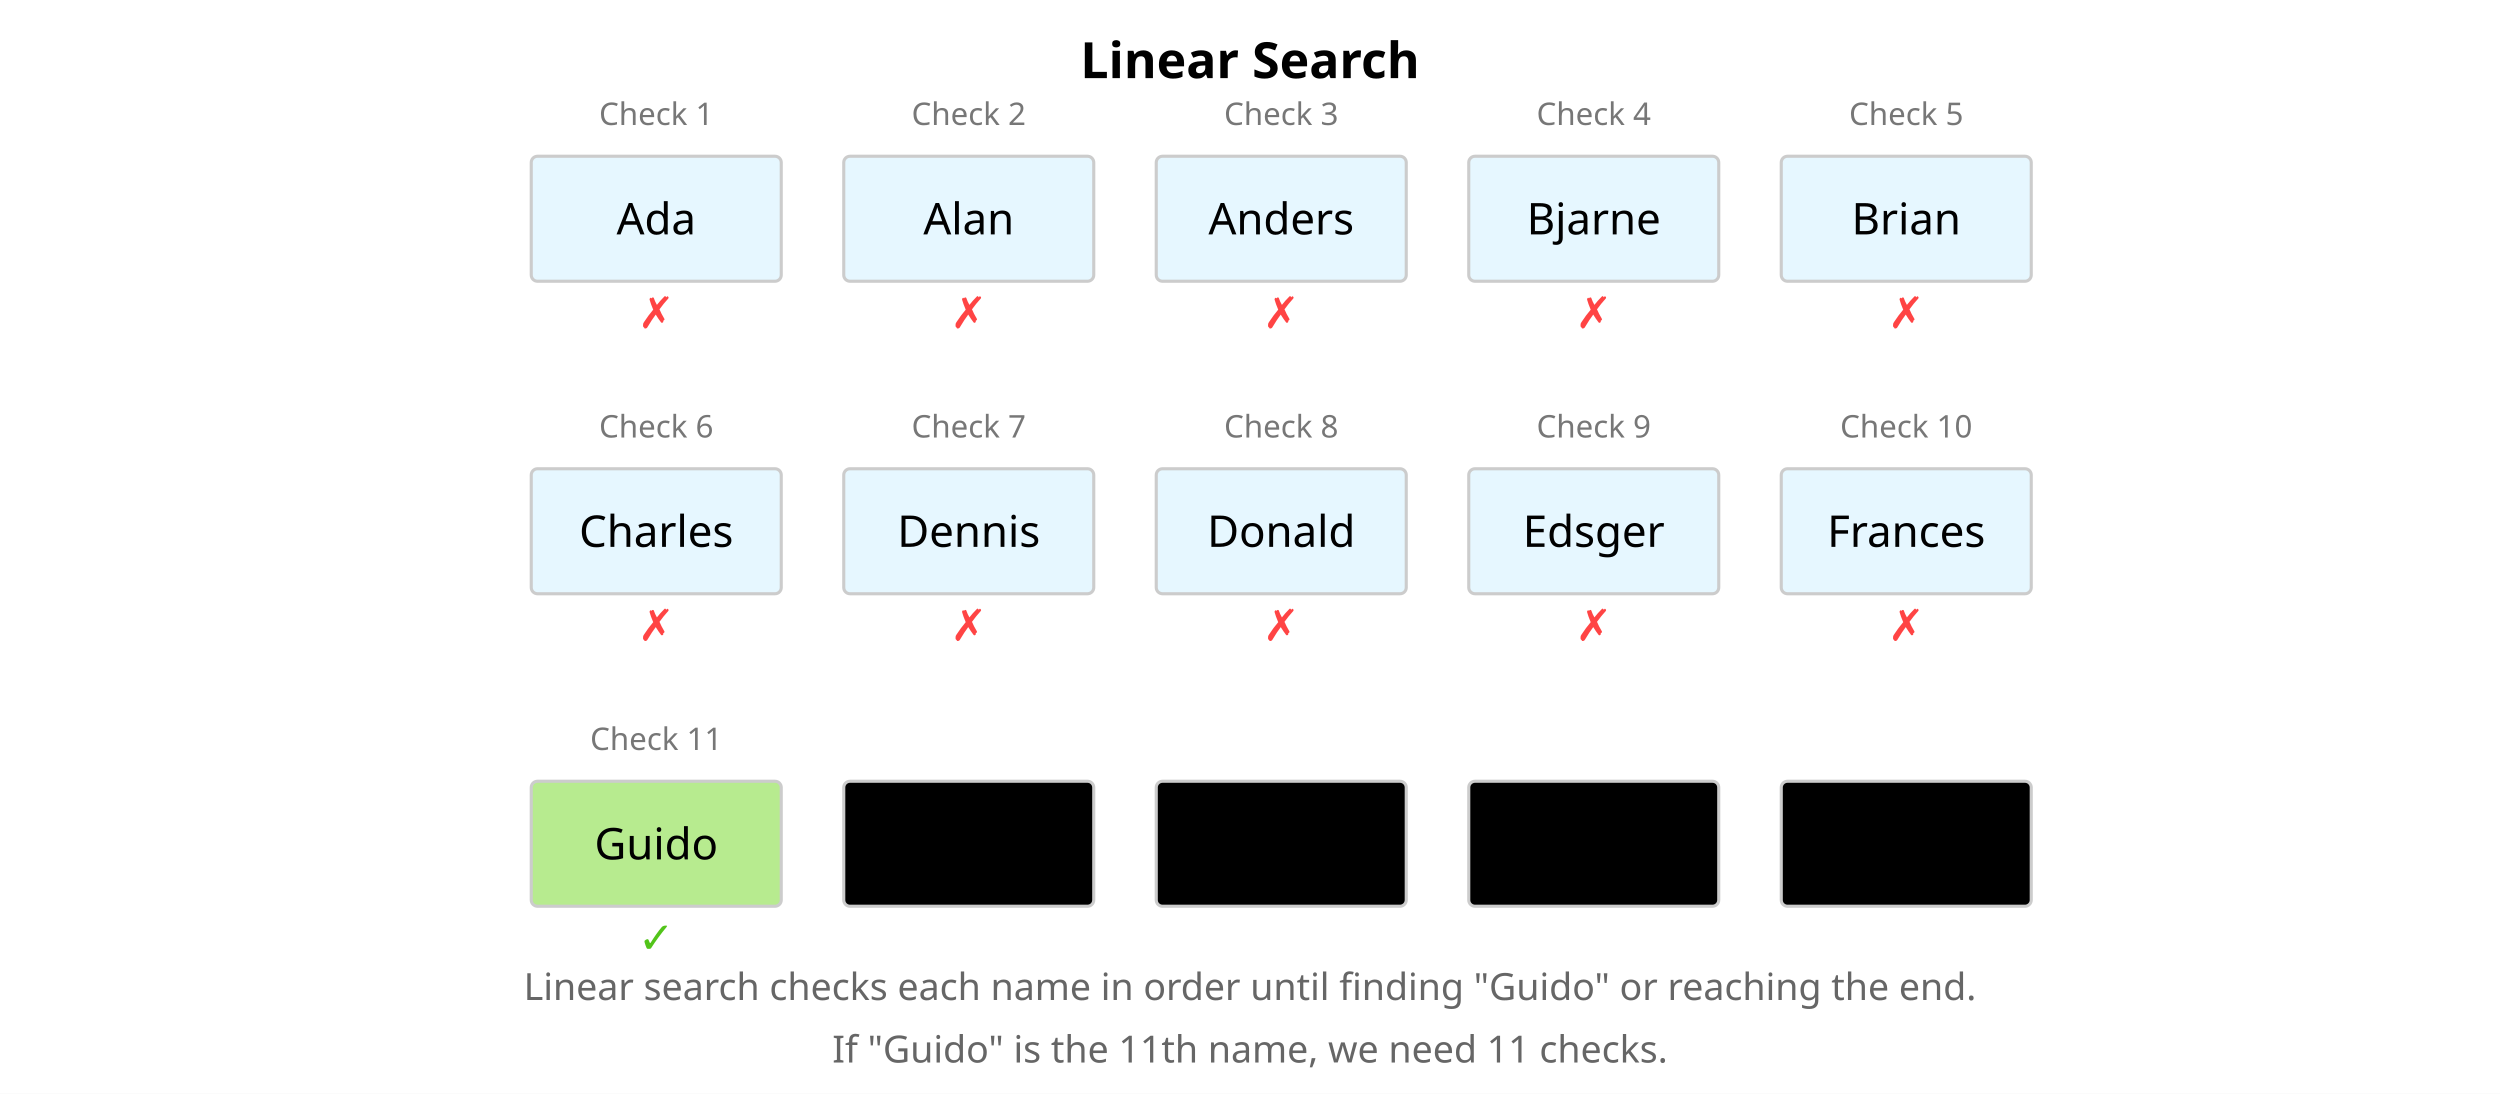
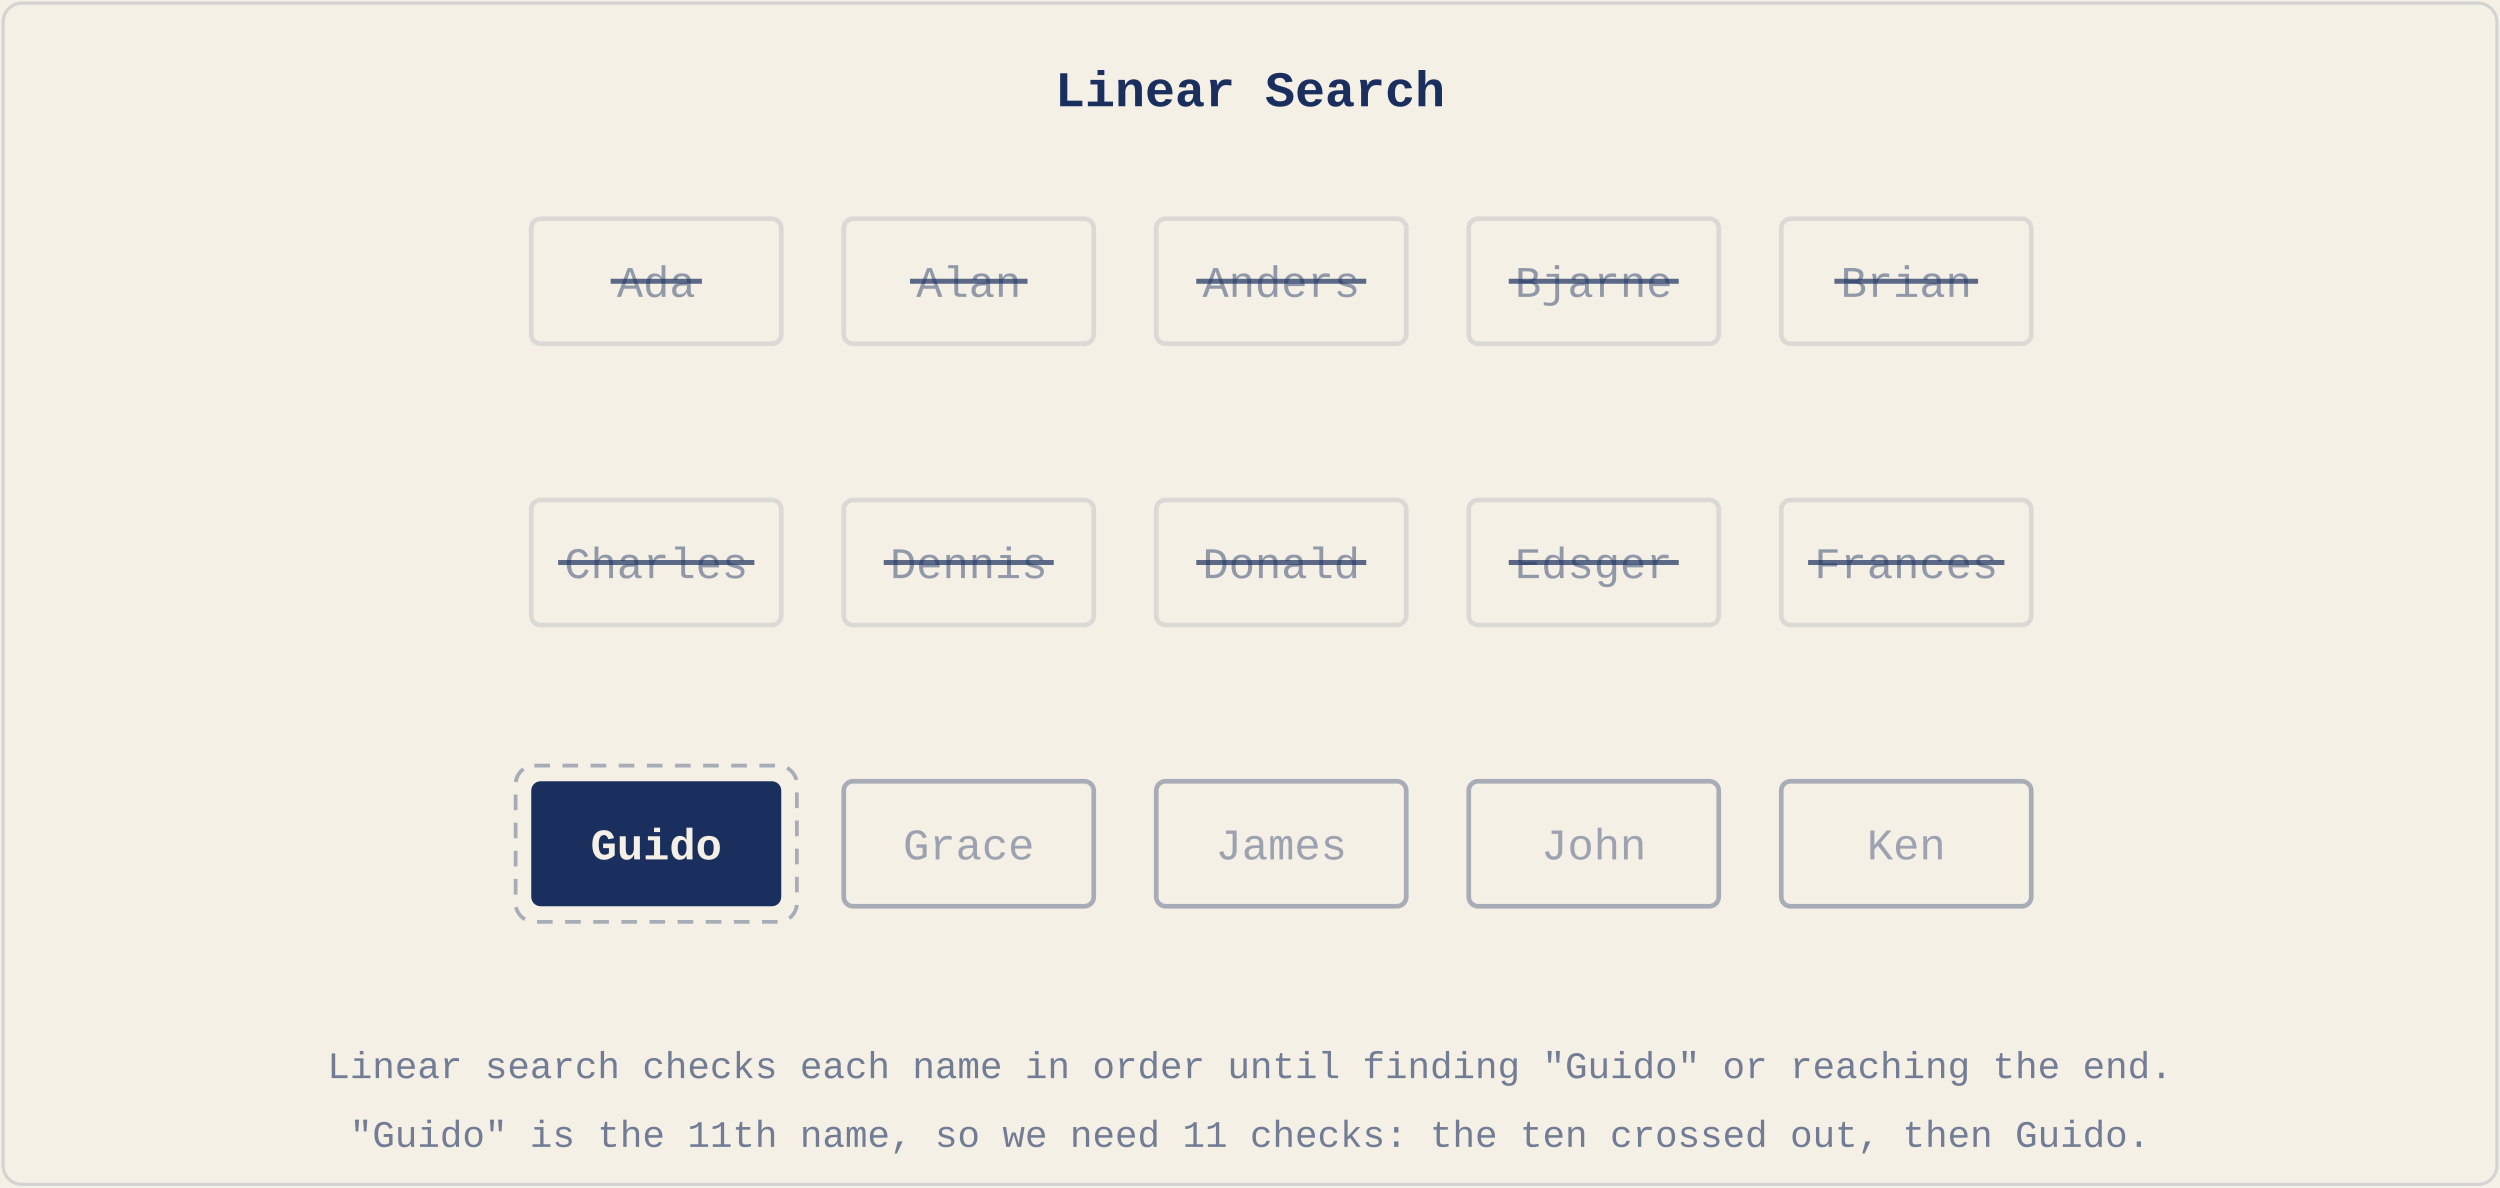
- <svg xmlns="http://www.w3.org/2000/svg" viewBox="0 0 800 350">
+ <svg xmlns="http://www.w3.org/2000/svg" viewBox="0 0 800 380">
  <style>
-     .box { stroke: #ccc; stroke-width: 1; }
-     .highlight { fill: #e6f7ff; }
-     .success { fill: #b7eb8f; }
-     text { font-family: sans-serif; text-anchor: middle; }
+     text { font-family: 'Courier New', 'Courier', monospace; text-anchor: middle; fill: #1a2f5e; }
+     .title { font-size: 16px; font-weight: bold; }
    .name { font-size: 14px; }
-     .step { font-size: 10px; fill: #777; }
-     .result { font-size: 14px; font-weight: bold; }
-     .fail { fill: #f44; }
-     .pass { fill: #52c41a; }
-     .caption { font-size: 12px; fill: #666; }
+     .caption { font-size: 12px; opacity: 0.6; }
+ 
+     .box { fill: #f4f0e6; stroke: #1a2f5e; stroke-width: 1.5; stroke-opacity: 0.35; }
+     .current { fill: #1a2f5e; fill-opacity: 0.10; stroke-opacity: 0.85; stroke-width: 2.5; }
+     .eliminated { stroke-opacity: 0.12; }
+     .found { fill: #1a2f5e; stroke-opacity: 0; }
+     .ring { fill: none; stroke: #1a2f5e; stroke-width: 1.2; stroke-opacity: 0.35; stroke-dasharray: 5 4; }
+     .strike { stroke: #1a2f5e; stroke-opacity: 0.7; stroke-width: 1.6; }
+ 
+     .faded { fill-opacity: 0.45; }
+     .pending { fill-opacity: 0.4; }
+     .midname { font-weight: bold; }
+     .oncream { fill: #f4f0e6; font-weight: bold; }
+     .frame { fill: none; stroke: #1a2f5e; stroke-opacity: 0.15; }
  </style>
-   <rect width="800" height="350" fill="white" />
-   <text x="400" y="25" font-size="16" font-weight="bold">Linear Search</text>
-   <g transform="translate(170, 50)">
-     <rect width="80" height="40" rx="2" class="box highlight" />
-     <text x="40" y="25" class="name">Ada</text>
-     <text x="40" y="-10" class="step">Check 1</text>
-     <text x="40" y="55" class="result fail">✗</text>
+   <rect width="800" height="380" fill="#f4f0e6" />
+   <rect x="1" y="1" width="798" height="378" rx="6" class="frame" />
+   <text x="400" y="34" class="title">Linear Search</text>
+   <g transform="translate(170, 70)">
+     <rect width="80" height="40" rx="3" class="box eliminated" />
+     <text x="40" y="25" class="name faded">Ada</text>
+     <line x1="25.4" y1="20" x2="54.6" y2="20" class="strike" />
  </g>
-   <g transform="translate(270, 50)">
-     <rect width="80" height="40" rx="2" class="box highlight" />
-     <text x="40" y="25" class="name">Alan</text>
-     <text x="40" y="-10" class="step">Check 2</text>
-     <text x="40" y="55" class="result fail">✗</text>
+   <g transform="translate(270, 70)">
+     <rect width="80" height="40" rx="3" class="box eliminated" />
+     <text x="40" y="25" class="name faded">Alan</text>
+     <line x1="21.2" y1="20" x2="58.8" y2="20" class="strike" />
  </g>
-   <g transform="translate(370, 50)">
-     <rect width="80" height="40" rx="2" class="box highlight" />
-     <text x="40" y="25" class="name">Anders</text>
-     <text x="40" y="-10" class="step">Check 3</text>
-     <text x="40" y="55" class="result fail">✗</text>
+   <g transform="translate(370, 70)">
+     <rect width="80" height="40" rx="3" class="box eliminated" />
+     <text x="40" y="25" class="name faded">Anders</text>
+     <line x1="12.8" y1="20" x2="67.2" y2="20" class="strike" />
  </g>
-   <g transform="translate(470, 50)">
-     <rect width="80" height="40" rx="2" class="box highlight" />
-     <text x="40" y="25" class="name">Bjarne</text>
-     <text x="40" y="-10" class="step">Check 4</text>
-     <text x="40" y="55" class="result fail">✗</text>
+   <g transform="translate(470, 70)">
+     <rect width="80" height="40" rx="3" class="box eliminated" />
+     <text x="40" y="25" class="name faded">Bjarne</text>
+     <line x1="12.8" y1="20" x2="67.2" y2="20" class="strike" />
  </g>
-   <g transform="translate(570, 50)">
-     <rect width="80" height="40" rx="2" class="box highlight" />
-     <text x="40" y="25" class="name">Brian</text>
-     <text x="40" y="-10" class="step">Check 5</text>
-     <text x="40" y="55" class="result fail">✗</text>
+   <g transform="translate(570, 70)">
+     <rect width="80" height="40" rx="3" class="box eliminated" />
+     <text x="40" y="25" class="name faded">Brian</text>
+     <line x1="17.0" y1="20" x2="63.0" y2="20" class="strike" />
  </g>
-   <g transform="translate(170, 150)">
-     <rect width="80" height="40" rx="2" class="box highlight" />
-     <text x="40" y="25" class="name">Charles</text>
-     <text x="40" y="-10" class="step">Check 6</text>
-     <text x="40" y="55" class="result fail">✗</text>
+   <g transform="translate(170, 160)">
+     <rect width="80" height="40" rx="3" class="box eliminated" />
+     <text x="40" y="25" class="name faded">Charles</text>
+     <line x1="8.6" y1="20" x2="71.4" y2="20" class="strike" />
  </g>
-   <g transform="translate(270, 150)">
-     <rect width="80" height="40" rx="2" class="box highlight" />
-     <text x="40" y="25" class="name">Dennis</text>
-     <text x="40" y="-10" class="step">Check 7</text>
-     <text x="40" y="55" class="result fail">✗</text>
+   <g transform="translate(270, 160)">
+     <rect width="80" height="40" rx="3" class="box eliminated" />
+     <text x="40" y="25" class="name faded">Dennis</text>
+     <line x1="12.8" y1="20" x2="67.2" y2="20" class="strike" />
  </g>
-   <g transform="translate(370, 150)">
-     <rect width="80" height="40" rx="2" class="box highlight" />
-     <text x="40" y="25" class="name">Donald</text>
-     <text x="40" y="-10" class="step">Check 8</text>
-     <text x="40" y="55" class="result fail">✗</text>
+   <g transform="translate(370, 160)">
+     <rect width="80" height="40" rx="3" class="box eliminated" />
+     <text x="40" y="25" class="name faded">Donald</text>
+     <line x1="12.8" y1="20" x2="67.2" y2="20" class="strike" />
  </g>
-   <g transform="translate(470, 150)">
-     <rect width="80" height="40" rx="2" class="box highlight" />
-     <text x="40" y="25" class="name">Edsger</text>
-     <text x="40" y="-10" class="step">Check 9</text>
-     <text x="40" y="55" class="result fail">✗</text>
+   <g transform="translate(470, 160)">
+     <rect width="80" height="40" rx="3" class="box eliminated" />
+     <text x="40" y="25" class="name faded">Edsger</text>
+     <line x1="12.8" y1="20" x2="67.2" y2="20" class="strike" />
  </g>
-   <g transform="translate(570, 150)">
-     <rect width="80" height="40" rx="2" class="box highlight" />
-     <text x="40" y="25" class="name">Frances</text>
-     <text x="40" y="-10" class="step">Check 10</text>
-     <text x="40" y="55" class="result fail">✗</text>
+   <g transform="translate(570, 160)">
+     <rect width="80" height="40" rx="3" class="box eliminated" />
+     <text x="40" y="25" class="name faded">Frances</text>
+     <line x1="8.6" y1="20" x2="71.4" y2="20" class="strike" />
  </g>
  <g transform="translate(170, 250)">
-     <rect width="80" height="40" rx="2" class="box success" />
-     <text x="40" y="25" class="name">Guido</text>
-     <text x="40" y="-10" class="step">Check 11</text>
-     <text x="40" y="55" class="result pass">✓</text>
+     <rect x="-5" y="-5" width="90" height="50" rx="6" class="ring" />
+     <rect width="80" height="40" rx="3" class="box found" />
+     <text x="40" y="25" class="name oncream">Guido</text>
  </g>
  <g transform="translate(270, 250)">
-     <rect width="80" height="40" rx="2" class="box " />
-     <text x="40" y="25" class="name">Grace</text>
+     <rect width="80" height="40" rx="3" class="box" />
+     <text x="40" y="25" class="name pending">Grace</text>
  </g>
  <g transform="translate(370, 250)">
-     <rect width="80" height="40" rx="2" class="box " />
-     <text x="40" y="25" class="name">James</text>
+     <rect width="80" height="40" rx="3" class="box" />
+     <text x="40" y="25" class="name pending">James</text>
  </g>
  <g transform="translate(470, 250)">
-     <rect width="80" height="40" rx="2" class="box " />
-     <text x="40" y="25" class="name">John</text>
+     <rect width="80" height="40" rx="3" class="box" />
+     <text x="40" y="25" class="name pending">John</text>
  </g>
  <g transform="translate(570, 250)">
-     <rect width="80" height="40" rx="2" class="box " />
-     <text x="40" y="25" class="name">Ken</text>
+     <rect width="80" height="40" rx="3" class="box" />
+     <text x="40" y="25" class="name pending">Ken</text>
  </g>
-   <text x="400" y="320" class="caption" text-anchor="middle">Linear search checks each name in order until finding "Guido" or reaching the end.</text>
-   <text x="400" y="340" class="caption" text-anchor="middle">If "Guido" is the 11th name, we need 11 checks.</text>
+   <text x="400" y="345" class="caption">Linear search checks each name in order until finding "Guido" or reaching the end.</text>
+   <text x="400" y="367" class="caption">"Guido" is the 11th name, so we need 11 checks: the ten crossed out, then Guido.</text>
</svg>
